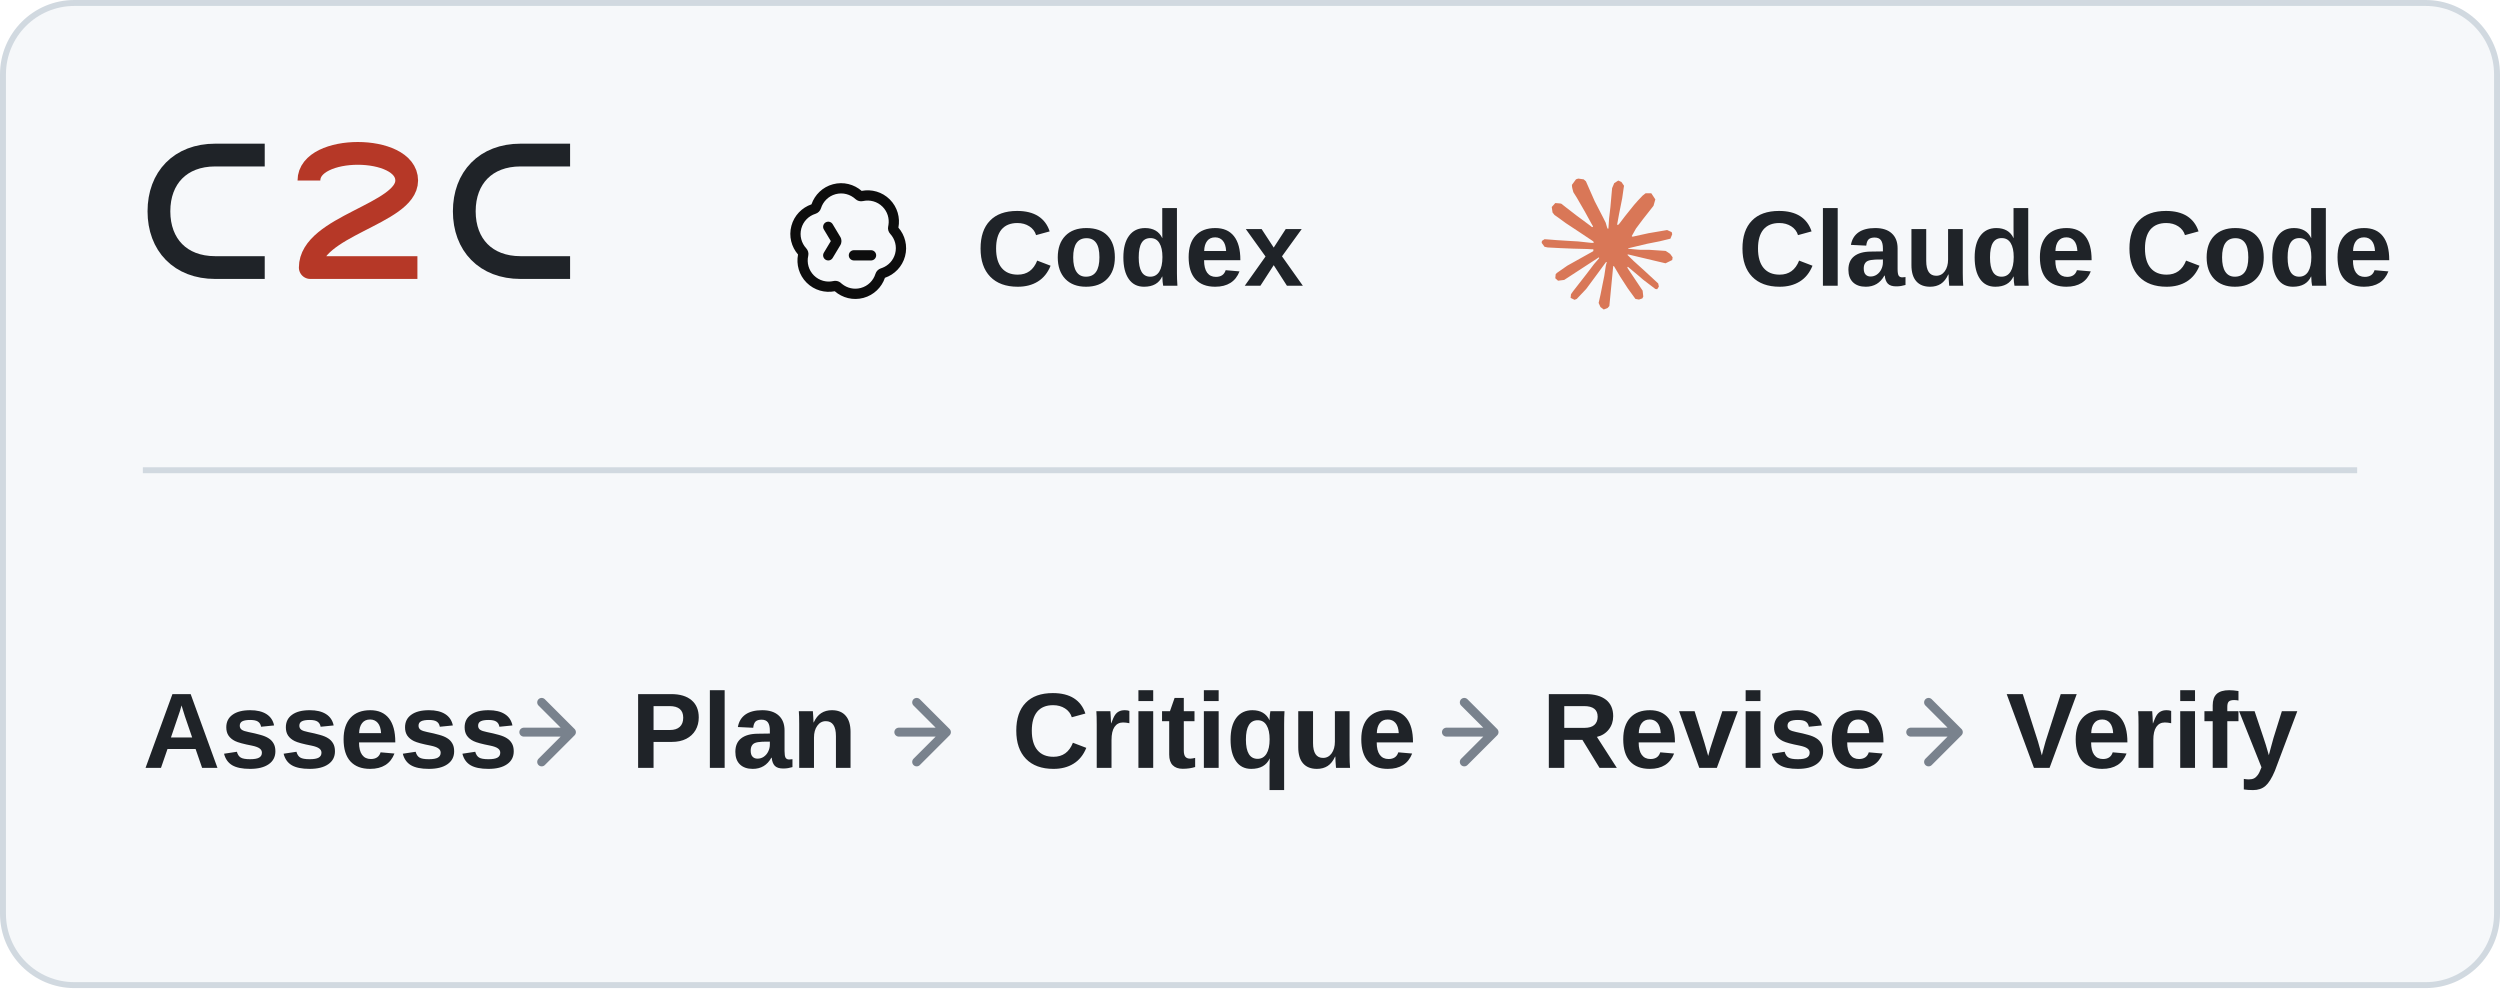
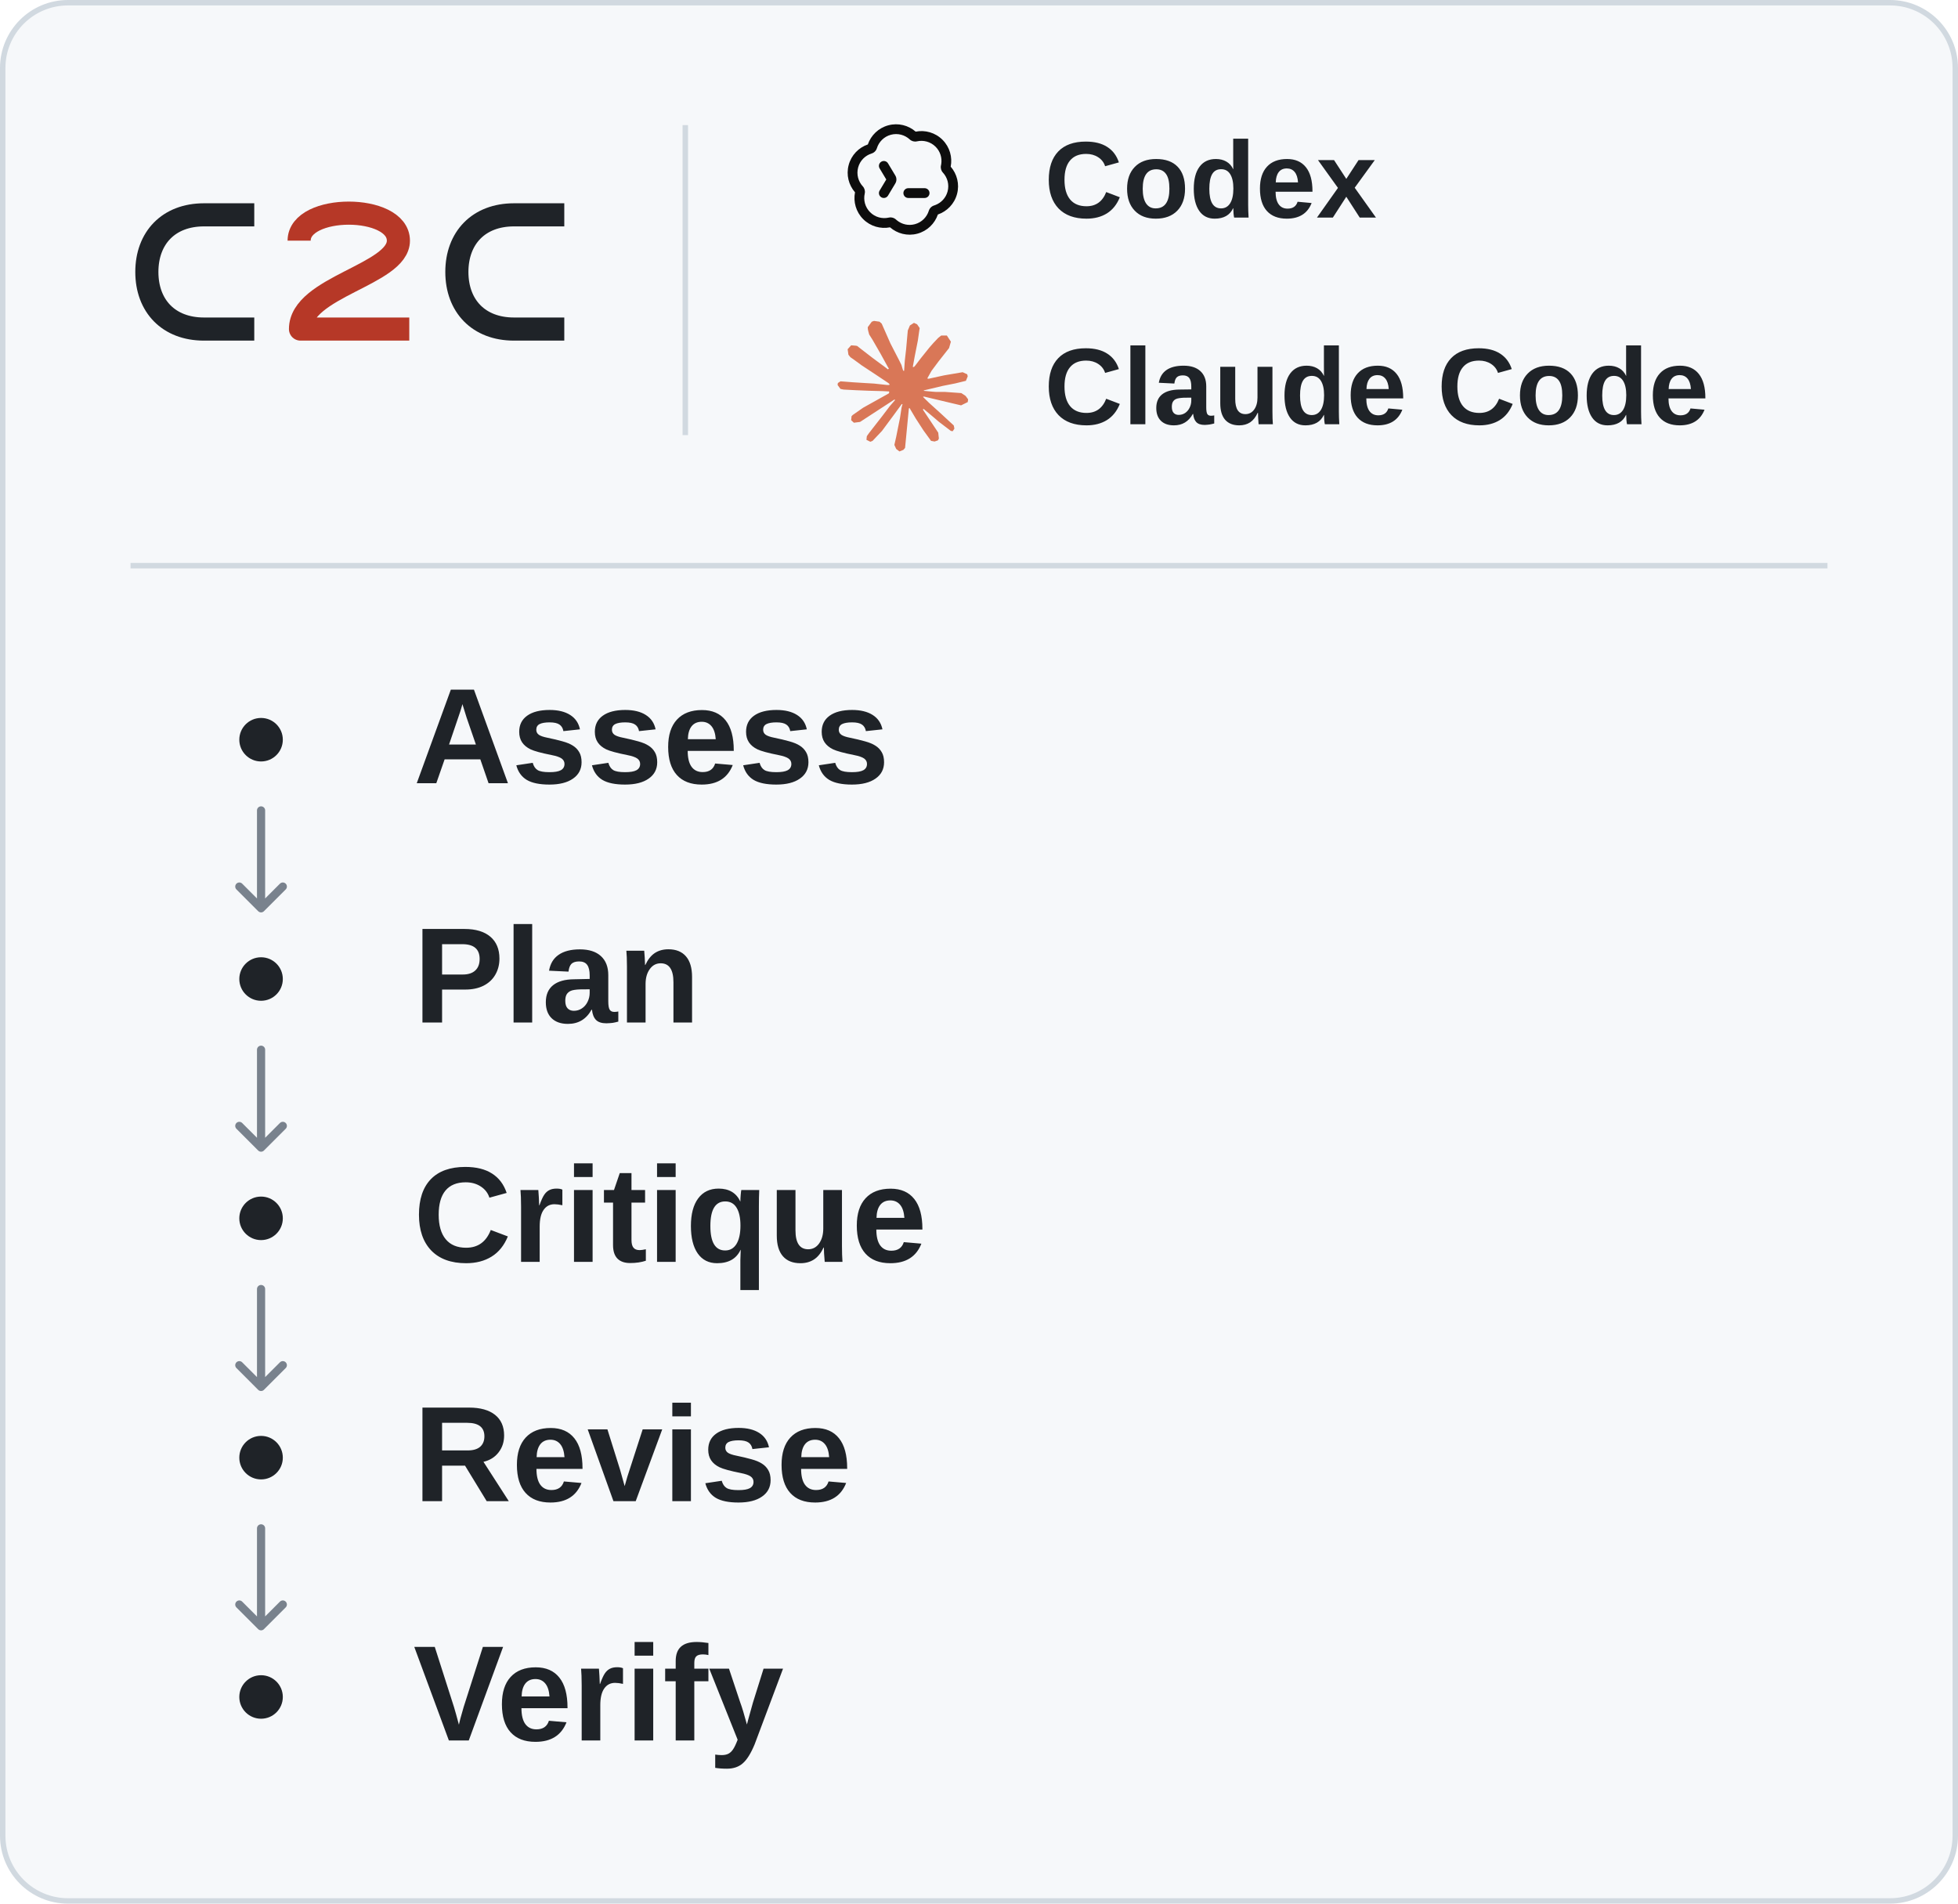
- <svg xmlns="http://www.w3.org/2000/svg" width="420" height="166" viewBox="0 0 420 166" role="img" aria-labelledby="title desc">
-   <rect x=".5" y=".5" width="419" height="165" rx="12" fill="#f6f8fa" stroke="#d1d9e0" />
+ <svg xmlns="http://www.w3.org/2000/svg" width="360" height="350" viewBox="0 0 360 350" role="img" aria-labelledby="title desc">
+   <rect x=".5" y=".5" width="359" height="349" rx="12" fill="#f6f8fa" stroke="#d1d9e0" />
  <g font-family="-apple-system, BlinkMacSystemFont, Segoe UI, Arial, sans-serif" fill="#1f2328">
-     <g transform="translate(24 22) scale(0.225)" fill="none" stroke-width="17" stroke-linejoin="round">
+     <g transform="translate(24 35) scale(.25)" fill="none" stroke-width="17" stroke-linejoin="round">
      <path d="M91 18H54C28 18 12 35 12 60S28 102 54 102H91" stroke="#1f2328" />
      <path d="M124 37C124 10 197 10 197 37C197 62 125 71 125 102H205" stroke="#b63827" />
      <path d="M319 18H282C256 18 240 35 240 60S256 102 282 102H319" stroke="#1f2328" />
    </g>
-     <svg x="131" y="29" width="23" height="23" viewBox="0 0 24 24">
+     <path d="M126 23V80" stroke="#d1d9e0" />
+     <svg x="154" y="21" width="24" height="24" viewBox="0 0 24 24">
      <path d="M16 13.599C16.497 13.6 16.901 14.003 16.901 14.5C16.901 14.996 16.497 15.4 16 15.4H13.001C12.504 15.4 12.1 14.997 12.1 14.5C12.1 14.003 12.504 13.599 13.001 13.599H16Z" fill="#0D0D0D" />
      <path d="M8.038 8.728C8.464 8.473 9.016 8.611 9.272 9.037L10.618 11.279C10.884 11.722 10.883 12.277 10.618 12.72L9.272 14.963C9.016 15.389 8.464 15.527 8.038 15.271C7.611 15.015 7.473 14.463 7.729 14.037L8.951 12L7.729 9.962C7.473 9.536 7.611 8.984 8.038 8.728Z" fill="#0D0D0D" />
      <path fill-rule="evenodd" clip-rule="evenodd" d="M9.332 2.038C11.164 1.547 13.027 2.047 14.356 3.202C16.086 2.865 17.951 3.364 19.294 4.707C20.636 6.049 21.133 7.913 20.796 9.642C21.953 10.972 22.453 12.835 21.962 14.668C21.471 16.503 20.105 17.866 18.439 18.439C17.866 20.105 16.503 21.47 14.669 21.962C12.836 22.453 10.973 21.952 9.643 20.796C7.914 21.132 6.05 20.635 4.708 19.293C3.366 17.951 2.867 16.087 3.203 14.357C2.047 13.027 1.548 11.164 2.039 9.331C2.53 7.498 3.894 6.133 5.56 5.559C6.134 3.893 7.498 2.529 9.332 2.038ZM13.262 4.635C12.361 3.801 11.067 3.436 9.797 3.776C8.527 4.116 7.589 5.08 7.225 6.253C7.081 6.716 6.718 7.079 6.254 7.223C5.081 7.587 4.118 8.526 3.778 9.796C3.438 11.067 3.801 12.361 4.635 13.262C4.965 13.618 5.098 14.115 4.991 14.588C4.719 15.786 5.051 17.089 5.981 18.019C6.911 18.949 8.213 19.28 9.412 19.008L9.589 18.979C9.947 18.943 10.306 19.04 10.598 19.25L10.738 19.364L10.912 19.514C11.802 20.241 13.013 20.541 14.204 20.222C15.473 19.882 16.411 18.919 16.775 17.746C16.919 17.282 17.283 16.919 17.747 16.775L17.963 16.7C19.038 16.292 19.905 15.394 20.224 14.203C20.564 12.933 20.199 11.639 19.365 10.737C19.035 10.381 18.902 9.884 19.009 9.411L19.053 9.185C19.237 8.051 18.892 6.852 18.02 5.98C17.09 5.05 15.787 4.718 14.588 4.99C14.115 5.097 13.619 4.965 13.262 4.635Z" fill="#0D0D0D" />
    </svg>
-     <text x="164" y="48" font-size="18" font-weight="600">Codex</text>
-     <svg x="259" y="30" width="22" height="22" viewBox="0 0 125 125">
+     <text x="192" y="40" font-size="20" font-weight="600">Codex</text>
+     <svg x="154" y="59" width="24" height="24" viewBox="0 0 125 125">
      <path d="M54.375 118.75L56.125 111L58.125 101L59.75 93L61.25 83.125L62.125 79.875L62 79.625L61.375 79.75L53.875 90L42.5 105.375L33.5 114.875L31.375 115.75L27.625 113.875L28 110.375L30.125 107.375L42.5 91.5L50 81.625L54.875 76L54.75 75.25H54.5L21.5 96.75L15.625 97.5L13 95.125L13.375 91.25L14.625 90L24.5 83.125L49.125 69.375L49.5 68.125L49.125 67.5H47.875L43.75 67.25L29.75 66.875L17.625 66.375L5.75 65.75L2.75 65.125L0 61.375L0.25 59.5L2.75 57.875L6.375 58.125L14.25 58.75L26.125 59.5L34.75 60L47.5 61.375H49.5L49.75 60.5L49.125 60L48.625 59.5L36.25 51.25L23 42.5L16 37.375L12.25 34.75L10.375 32.375L9.625 27.125L13 23.375L17.625 23.75L18.75 24L23.375 27.625L33.25 35.25L46.25 44.875L48.125 46.375L49 45.875V45.5L48.125 44.125L41.125 31.375L33.625 18.375L30.25 13L29.375 9.75C29.042 8.625 28.875 7.375 28.875 6L32.75 0.75L34.875 0L40.125 0.75L42.25 2.625L45.5 10L50.625 21.625L58.75 37.375L61.125 42.125L62.375 46.375L62.875 47.75H63.75V47L64.375 38L65.625 27.125L66.875 13.125L67.25 9.125L69.25 4.375L73.125 1.875L76.125 3.25L78.625 6.875L78.25 9.125L76.875 18.75L73.875 33.875L72 44.125H73.125L74.375 42.75L79.5 36L88.125 25.25L91.875 21L96.375 16.25L99.25 14H104.625L108.5 19.875L106.75 26L101.25 33L96.625 38.875L90 47.75L86 54.875L86.375 55.375H87.25L102.125 52.125L110.25 50.75L119.75 49.125L124.125 51.125L124.625 53.125L122.875 57.375L112.625 59.875L100.625 62.25L82.75 66.5L82.5 66.625L82.75 67L90.75 67.75L94.25 68H102.75L118.5 69.125L122.625 71.875L125 75.125L124.625 77.75L118.25 80.875L109.75 78.875L89.75 74.125L83 72.5H82V73L87.75 78.625L98.125 88L111.25 100.125L111.875 103.125L110.25 105.625L108.5 105.375L97 96.625L92.5 92.75L82.5 84.375H81.875V85.25L84.125 88.625L96.375 107L97 112.625L96.125 114.375L92.875 115.5L89.5 114.875L82.25 104.875L74.875 93.5L68.875 83.375L68.25 83.875L64.625 121.625L63 123.5L59.25 125L56.125 122.625L54.375 118.75Z" fill="#D97757" />
    </svg>
-     <text x="292" y="48" font-size="18" font-weight="600">Claude Code</text>
-     <path d="M24 79H396" stroke="#d1d9e0" />
-     <g font-size="18" font-weight="600">
-       <text x="24" y="129">Assess</text>
-       <text x="106" y="129">Plan</text>
-       <text x="170" y="129">Critique</text>
-       <text x="259" y="129">Revise</text>
-       <text x="337" y="129">Verify</text>
-     </g>
-     <path d="M88 123H96m-5-5 5 5-5 5" fill="none" stroke="#79828d" stroke-width="1.5" stroke-linecap="round" stroke-linejoin="round" />
-     <path d="M151 123H159m-5-5 5 5-5 5" fill="none" stroke="#79828d" stroke-width="1.5" stroke-linecap="round" stroke-linejoin="round" />
-     <path d="M243 123H251m-5-5 5 5-5 5" fill="none" stroke="#79828d" stroke-width="1.5" stroke-linecap="round" stroke-linejoin="round" />
-     <path d="M321 123H329m-5-5 5 5-5 5" fill="none" stroke="#79828d" stroke-width="1.5" stroke-linecap="round" stroke-linejoin="round" />
+     <text x="192" y="78" font-size="20" font-weight="600">Claude Code</text>
+     <path d="M24 104H336" stroke="#d1d9e0" />
+     <circle cx="48" cy="136" r="4" fill="#1f2328" />
+     <text x="76" y="144" font-size="25" font-weight="600">Assess</text>
+     <path d="M48 149V167m-4-4 4 4 4-4" fill="none" stroke="#79828d" stroke-width="1.5" stroke-linecap="round" stroke-linejoin="round" />
+     <circle cx="48" cy="180" r="4" fill="#1f2328" />
+     <text x="76" y="188" font-size="25" font-weight="600">Plan</text>
+     <path d="M48 193V211m-4-4 4 4 4-4" fill="none" stroke="#79828d" stroke-width="1.5" stroke-linecap="round" stroke-linejoin="round" />
+     <circle cx="48" cy="224" r="4" fill="#1f2328" />
+     <text x="76" y="232" font-size="25" font-weight="600">Critique</text>
+     <path d="M48 237V255m-4-4 4 4 4-4" fill="none" stroke="#79828d" stroke-width="1.5" stroke-linecap="round" stroke-linejoin="round" />
+     <circle cx="48" cy="268" r="4" fill="#1f2328" />
+     <text x="76" y="276" font-size="25" font-weight="600">Revise</text>
+     <path d="M48 281V299m-4-4 4 4 4-4" fill="none" stroke="#79828d" stroke-width="1.5" stroke-linecap="round" stroke-linejoin="round" />
+     <circle cx="48" cy="312" r="4" fill="#1f2328" />
+     <text x="76" y="320" font-size="25" font-weight="600">Verify</text>
  </g>
</svg>
